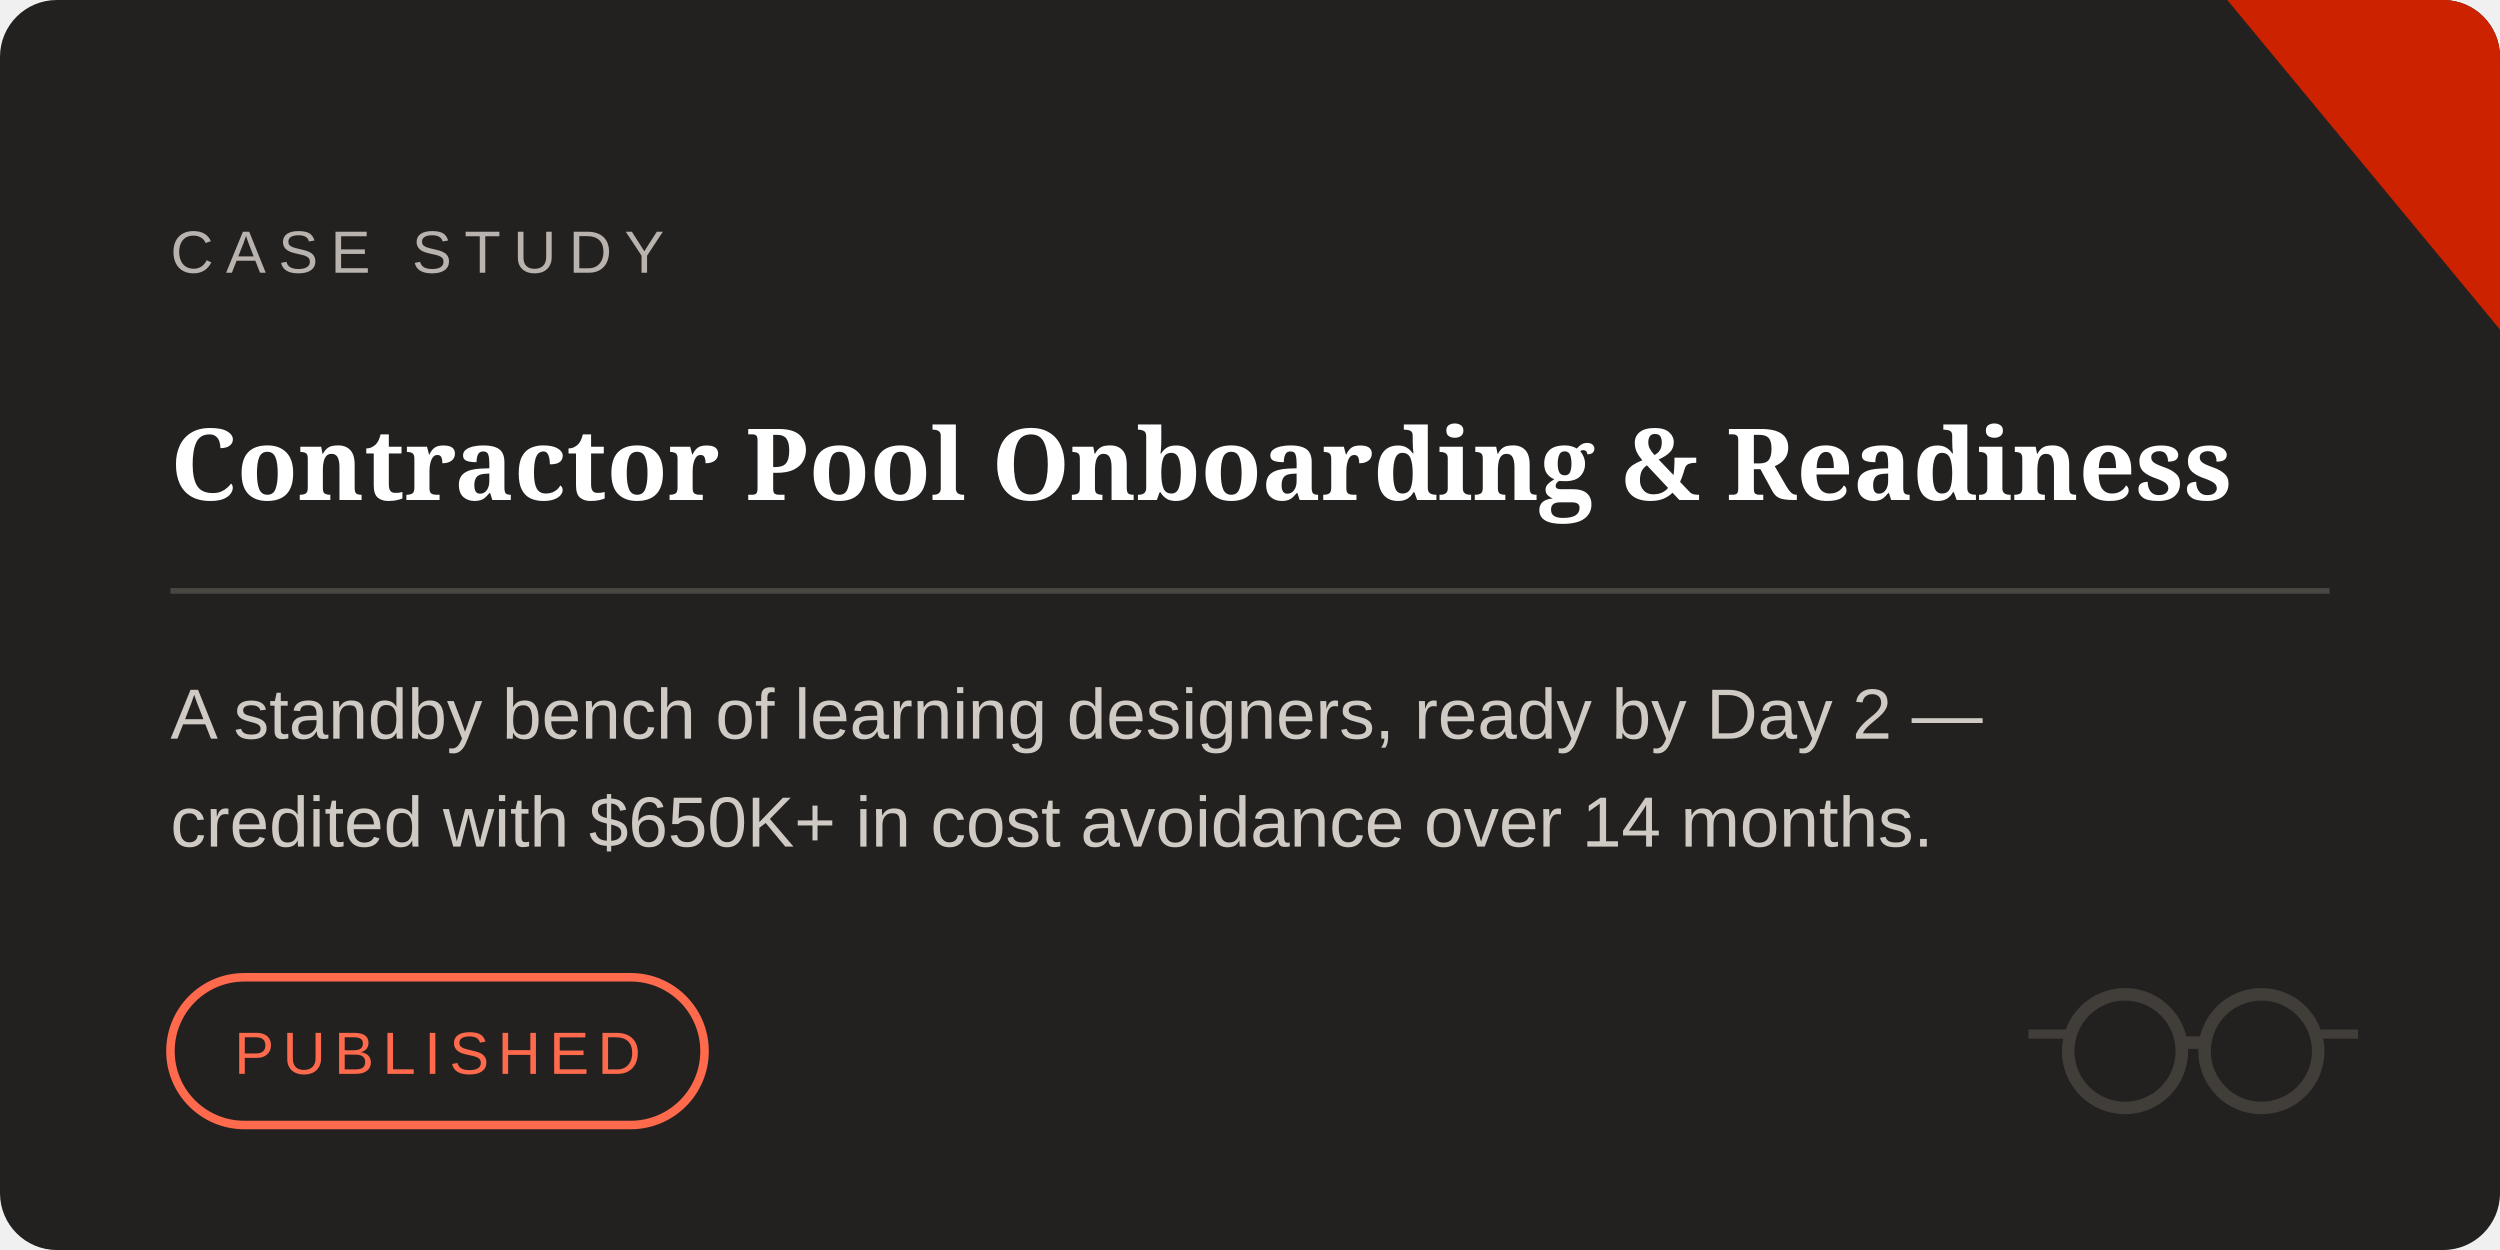
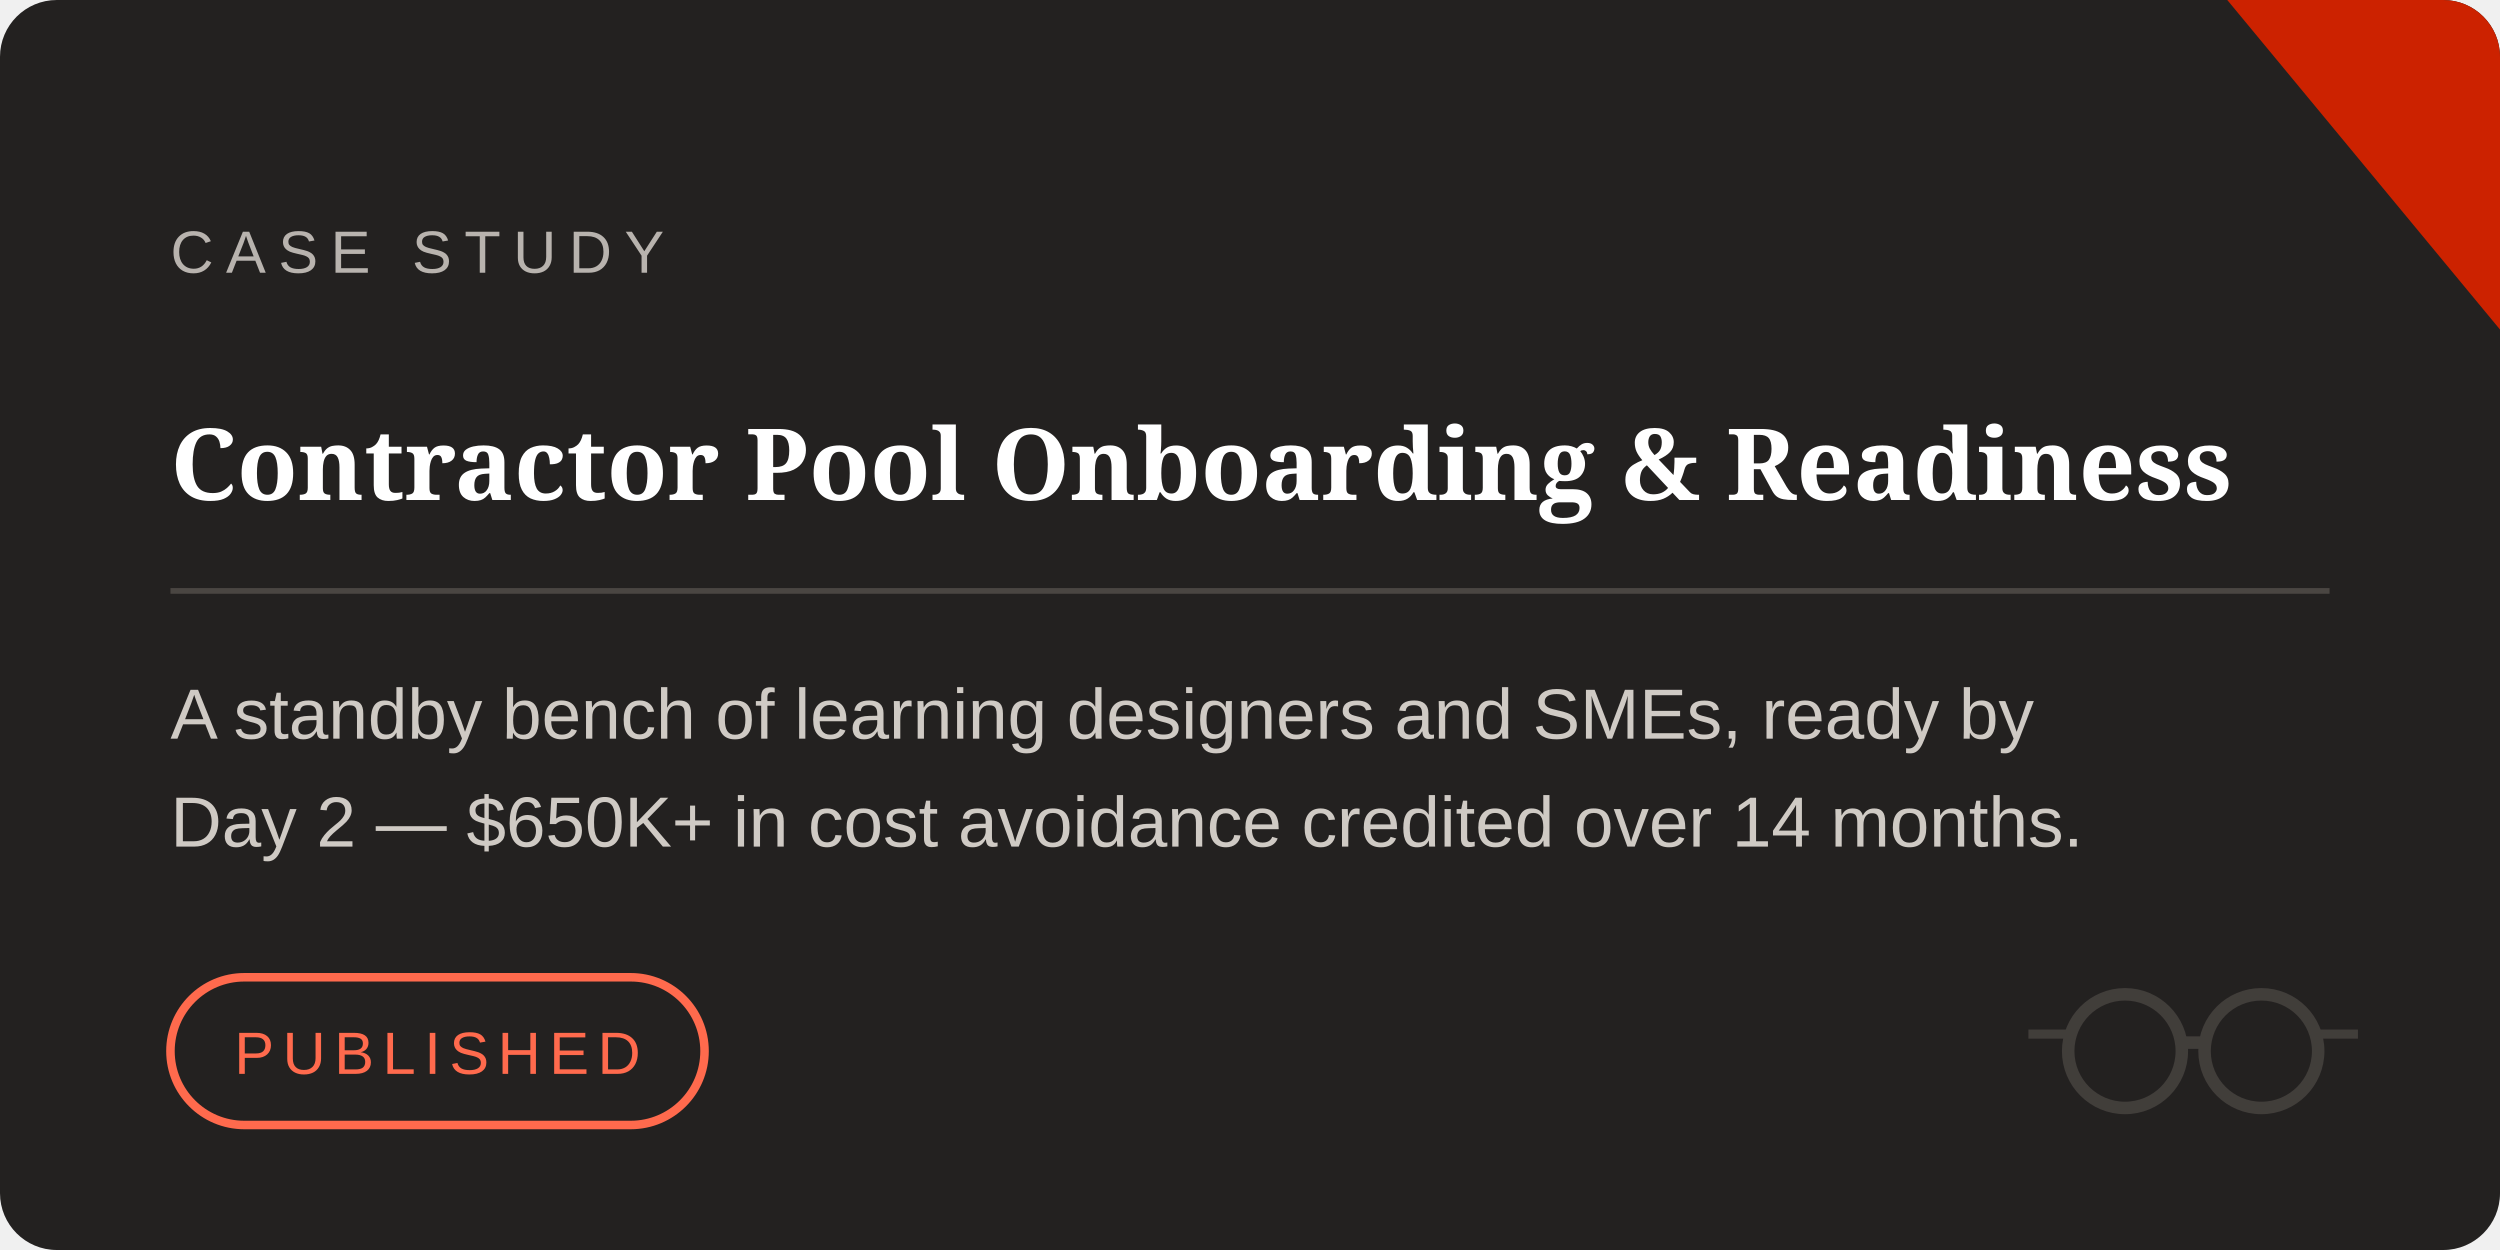
<svg xmlns="http://www.w3.org/2000/svg" width="440" height="220" viewBox="0 0 440 220" role="img" aria-label="Contractor Pool Onboarding and Readiness">
  <defs>
    <clipPath id="cardclip">
      <rect width="440" height="220" rx="10" />
    </clipPath>
  </defs>
  <rect x="0" y="0" width="440" height="220" fill="#232120" rx="10" />
  <g clip-path="url(#cardclip)">
    <polygon points="392,0 440,0 440,58" fill="#cc2200" />
  </g>
  <text x="30" y="48" font-family="Arial, sans-serif" font-size="10.5" fill="#b8b3ae" letter-spacing="2.2">CASE STUDY</text>
  <text x="30" y="88" font-family="Georgia, serif" font-size="17.5" font-weight="700" fill="#ffffff">Contractor Pool Onboarding &amp; Readiness</text>
  <line x1="30" y1="104" x2="410" y2="104" stroke="#4a4642" stroke-width="1" />
-   <text x="30" y="130" font-family="Arial, sans-serif" font-size="12.5" fill="#cfcac4">A standby bench of learning designers, ready by Day 2 —</text>
-   <text x="30" y="149" font-family="Arial, sans-serif" font-size="12.5" fill="#cfcac4">credited with $650K+ in cost avoidance over 14 months.</text>
+   <text x="30" y="130" font-family="Arial, sans-serif" font-size="12.5" fill="#cfcac4">A standby bench of learning designers and SMEs, ready by</text>
+   <text x="30" y="149" font-family="Arial, sans-serif" font-size="12.5" fill="#cfcac4">Day 2 — $650K+ in cost avoidance credited over 14 months.</text>
  <rect x="30" y="172" width="94" height="26" fill="none" stroke="#ff6a4d" stroke-width="1.5" rx="13" />
  <text x="77.0" y="189" font-family="Arial, sans-serif" font-size="10.5" fill="#ff6a4d" letter-spacing="1.5" text-anchor="middle">PUBLISHED</text>
  <g transform="translate(374, 185)" opacity="0.55" stroke="#5a5550" fill="none">
    <circle cx="0" cy="0" r="10" stroke-width="2.2" />
    <circle cx="24" cy="0" r="10" stroke-width="2.2" />
    <line x1="10" y1="-1.5" x2="14" y2="-1.5" stroke-width="2.2" />
    <line x1="-10" y1="-3" x2="-17" y2="-3" stroke-width="1.6" />
    <line x1="34" y1="-3" x2="41" y2="-3" stroke-width="1.6" />
  </g>
</svg>
